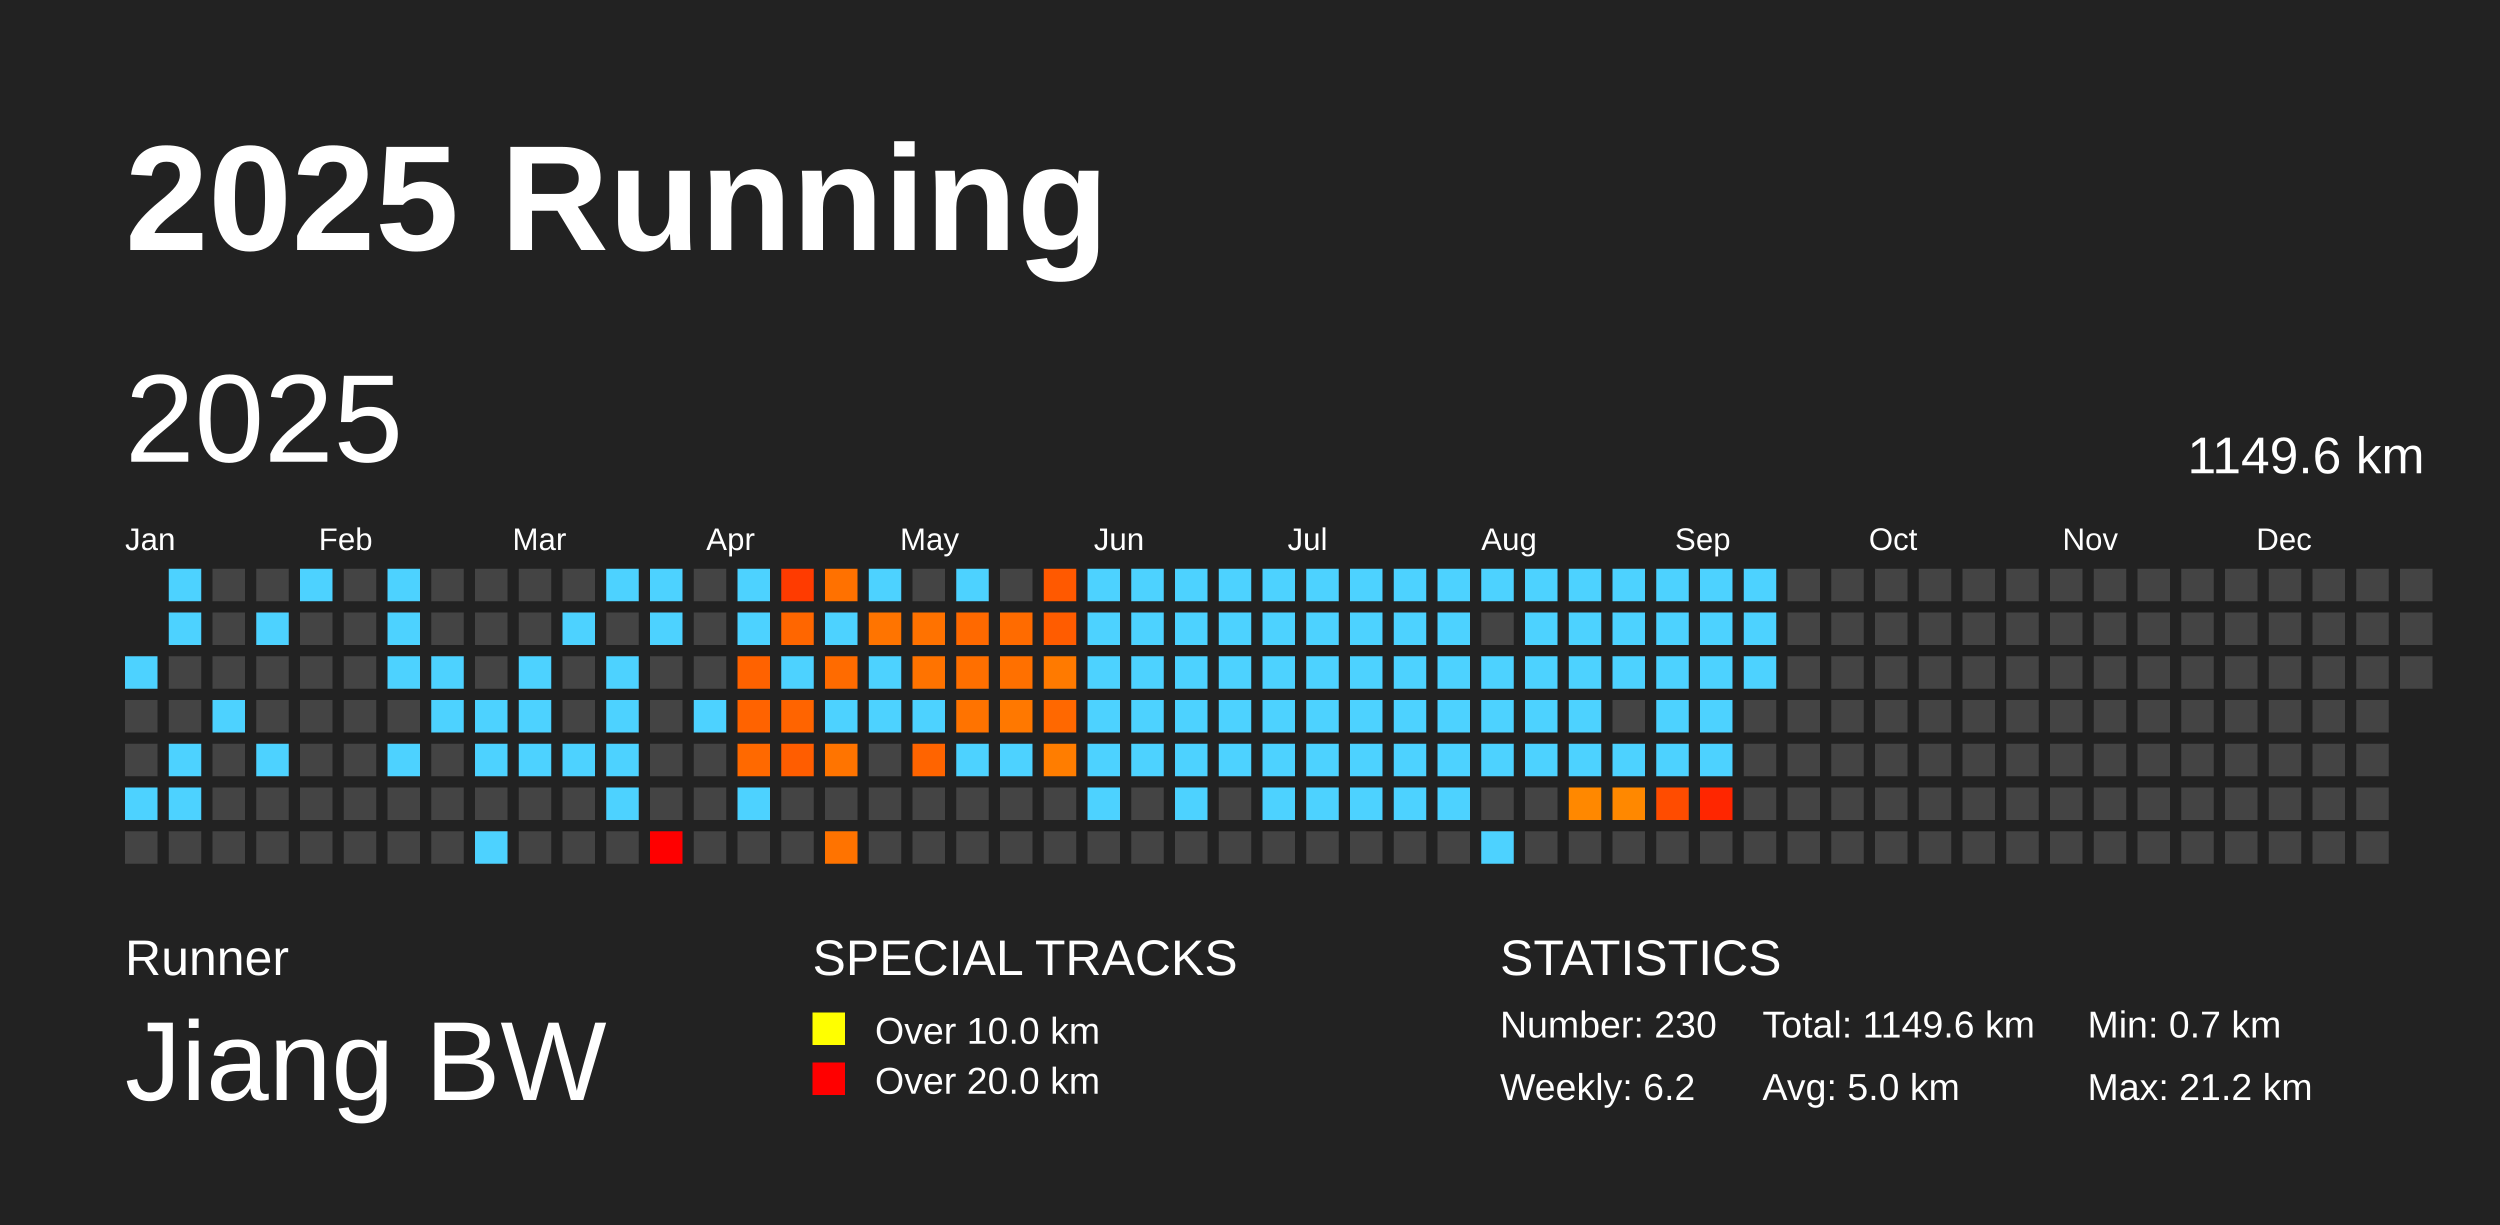
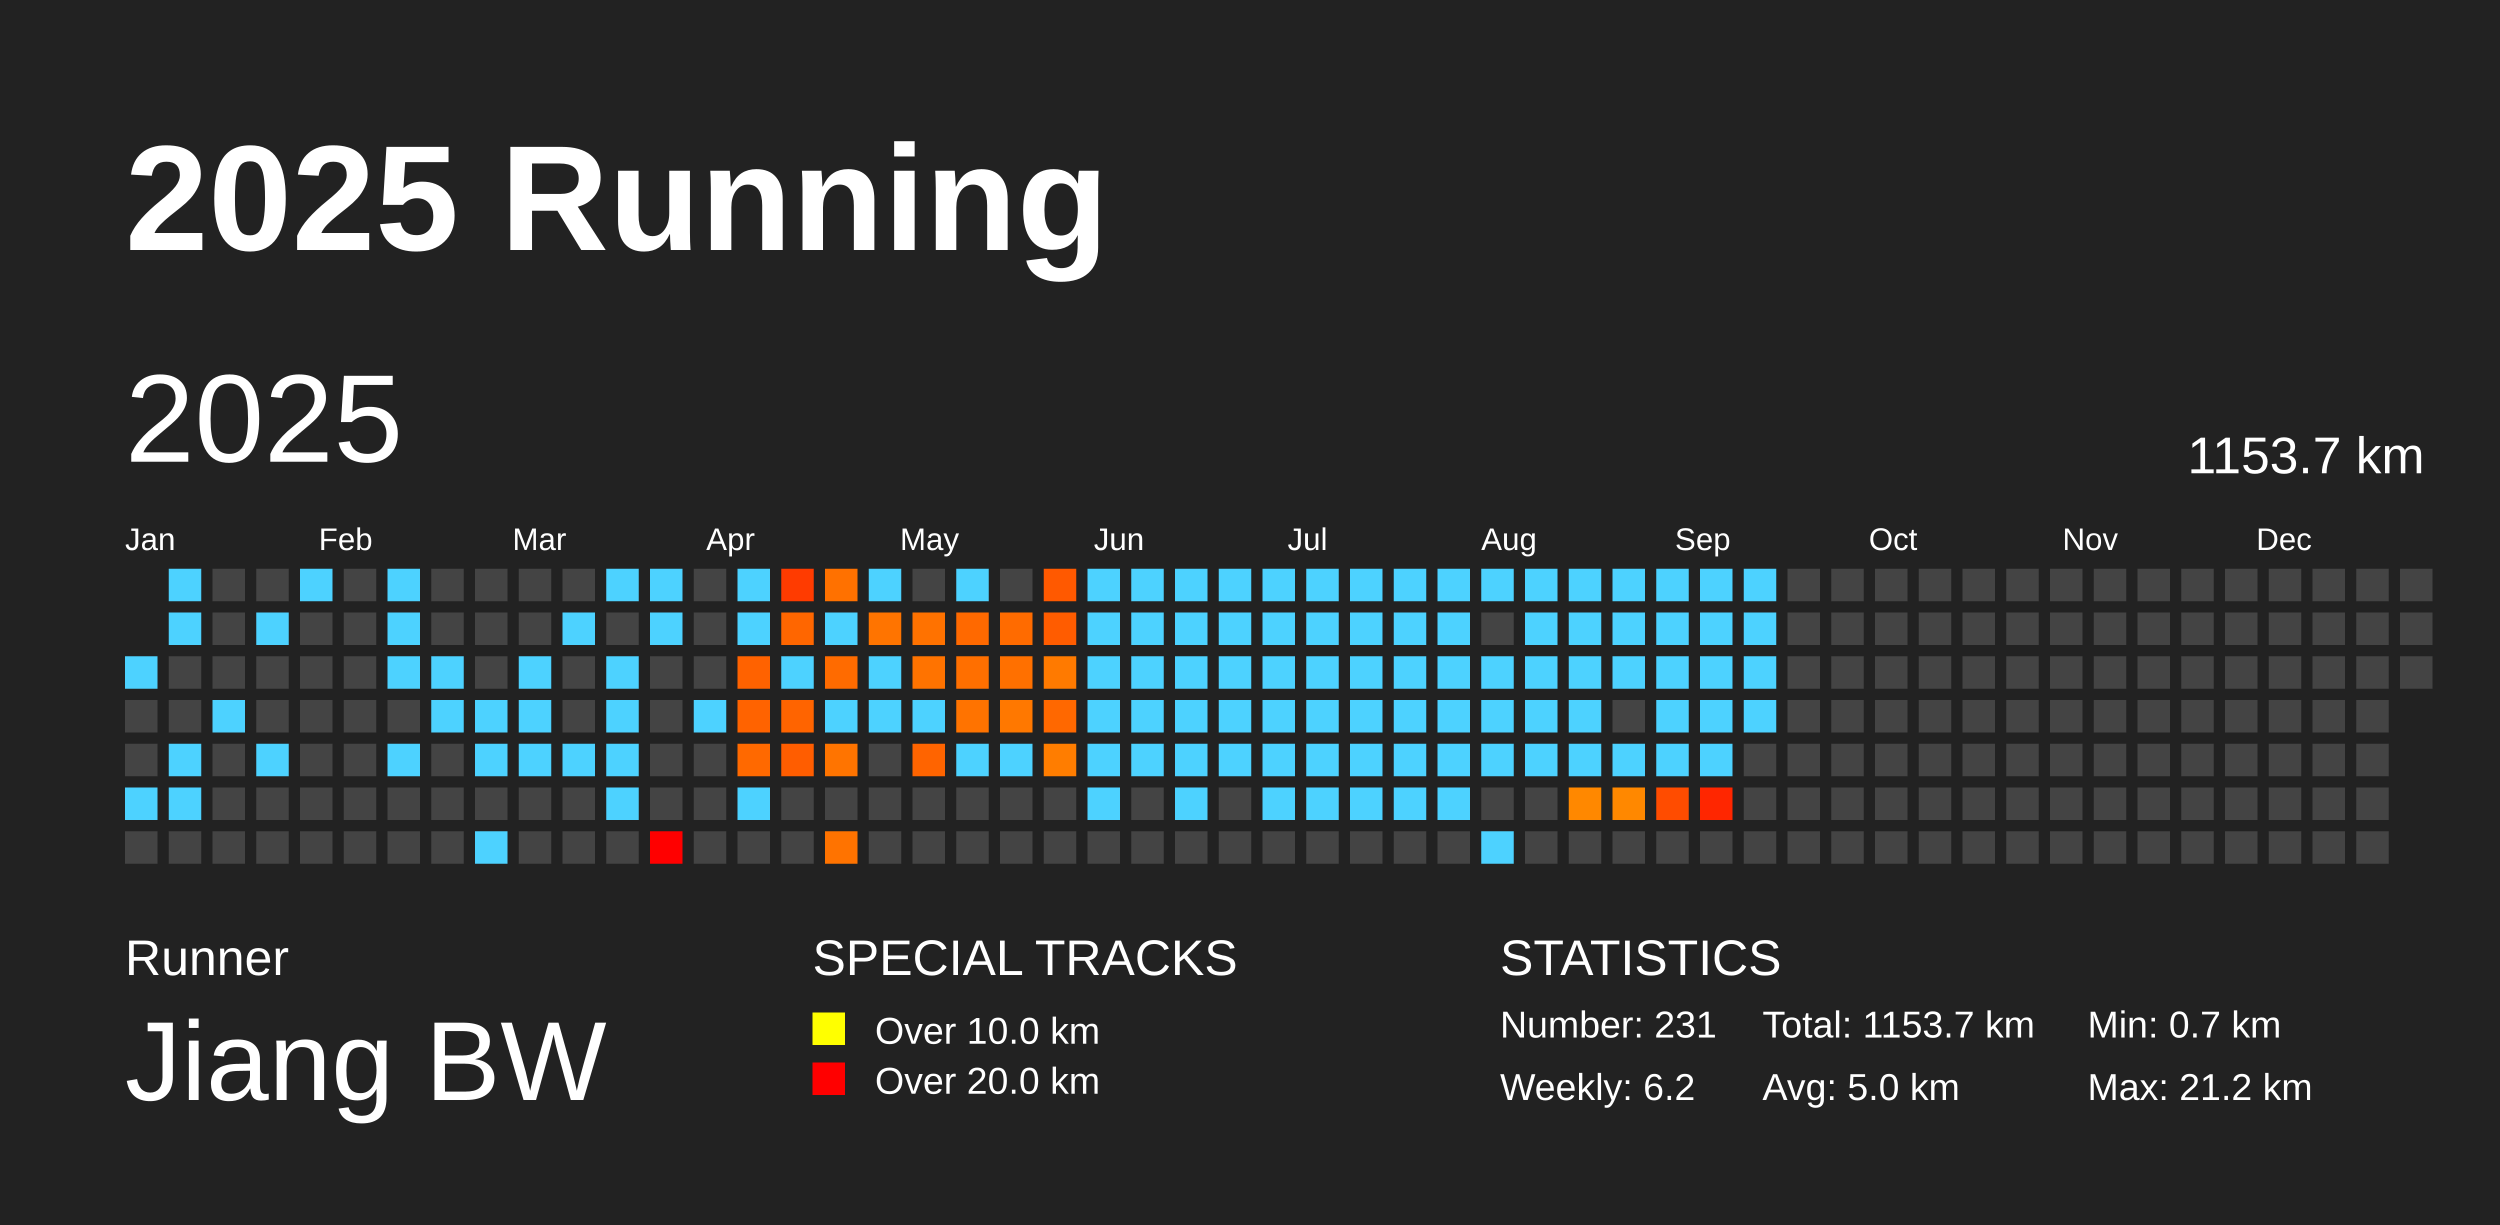
<svg xmlns="http://www.w3.org/2000/svg" baseProfile="full" height="98mm" version="1.1" viewBox="0,0,200,98" width="200mm">
  <defs />
  <rect fill="#222222" height="98" width="200" x="0" y="0" />
  <text fill="#FFFFFF" style="font-size:12px; font-family:Arial; font-weight:bold;" x="10" y="20">2025 Running</text>
  <text fill="#FFFFFF" style="font-size:4px; font-family:Arial" x="10" y="78">Runner</text>
  <text fill="#FFFFFF" style="font-size:9px; font-family:Arial" x="10" y="88">Jiang BW</text>
  <text fill="#FFFFFF" style="font-size:4px; font-family:Arial" x="65" y="78">SPECIAL TRACKS</text>
  <rect fill="yellow" height="2.6" width="2.6" x="65" y="81" />
  <text fill="#FFFFFF" style="font-size:3px; font-family:Arial" x="70" y="83.5">Over 10.0 km</text>
  <rect fill="red" height="2.6" width="2.6" x="65" y="85" />
  <text fill="#FFFFFF" style="font-size:3px; font-family:Arial" x="70" y="87.5">Over 20.0 km</text>
  <text fill="#FFFFFF" style="font-size:4px; font-family:Arial" x="120" y="78">STATISTICS</text>
-   <text fill="#FFFFFF" style="font-size:3px; font-family:Arial" x="120" y="83">Number: 230</text>
+   <text fill="#FFFFFF" style="font-size:3px; font-family:Arial" x="120" y="83">Number: 231</text>
  <text fill="#FFFFFF" style="font-size:3px; font-family:Arial" x="120" y="88">Weekly: 6.2</text>
-   <text fill="#FFFFFF" style="font-size:3px; font-family:Arial" x="141" y="83">Total: 1149.6 km</text>
+   <text fill="#FFFFFF" style="font-size:3px; font-family:Arial" x="141" y="83">Total: 1153.7 km</text>
  <text fill="#FFFFFF" style="font-size:3px; font-family:Arial" x="141" y="88">Avg: 5.0 km</text>
  <text fill="#FFFFFF" style="font-size:3px; font-family:Arial" x="167" y="83">Min: 0.7 km</text>
  <text fill="#FFFFFF" style="font-size:3px; font-family:Arial" x="167" y="88">Max: 21.2 km</text>
  <text dominant-baseline="hanging" fill="#FFFFFF" style="font-size:10.0px; font-family:Arial;" x="10" y="30">2025</text>
-   <text dominant-baseline="hanging" fill="#FFFFFF" style="font-size:4.125px; font-family:Arial;" x="175" y="35">1149.6 km</text>
+   <text dominant-baseline="hanging" fill="#FFFFFF" style="font-size:4.125px; font-family:Arial;" x="175" y="35">1153.7 km</text>
  <text fill="#FFFFFF" style="font-size:2.5px; font-family:Arial" x="10.0" y="44">Jan</text>
  <text fill="#FFFFFF" style="font-size:2.5px; font-family:Arial" x="25.5" y="44">Feb</text>
  <text fill="#FFFFFF" style="font-size:2.5px; font-family:Arial" x="41.0" y="44">Mar</text>
  <text fill="#FFFFFF" style="font-size:2.5px; font-family:Arial" x="56.5" y="44">Apr</text>
  <text fill="#FFFFFF" style="font-size:2.5px; font-family:Arial" x="72.0" y="44">May</text>
  <text fill="#FFFFFF" style="font-size:2.5px; font-family:Arial" x="87.5" y="44">Jun</text>
  <text fill="#FFFFFF" style="font-size:2.5px; font-family:Arial" x="103.0" y="44">Jul</text>
  <text fill="#FFFFFF" style="font-size:2.5px; font-family:Arial" x="118.5" y="44">Aug</text>
  <text fill="#FFFFFF" style="font-size:2.5px; font-family:Arial" x="134.0" y="44">Sep</text>
  <text fill="#FFFFFF" style="font-size:2.5px; font-family:Arial" x="149.5" y="44">Oct</text>
  <text fill="#FFFFFF" style="font-size:2.5px; font-family:Arial" x="165.0" y="44">Nov</text>
  <text fill="#FFFFFF" style="font-size:2.5px; font-family:Arial" x="180.5" y="44">Dec</text>
  <rect fill="#4dd2ff" height="2.6" width="2.6" x="10.0" y="52.5" />
  <rect fill="#444444" height="2.6" width="2.6" x="10.0" y="56.0" />
  <rect fill="#444444" height="2.6" width="2.6" x="10.0" y="59.5" />
  <rect fill="#4dd2ff" height="2.6" width="2.6" x="10.0" y="63.0" />
  <rect fill="#444444" height="2.6" width="2.6" x="10.0" y="66.5" />
  <rect fill="#4dd2ff" height="2.6" width="2.6" x="13.5" y="45.5" />
  <rect fill="#4dd2ff" height="2.6" width="2.6" x="13.5" y="49.0" />
  <rect fill="#444444" height="2.6" width="2.6" x="13.5" y="52.5" />
  <rect fill="#444444" height="2.6" width="2.6" x="13.5" y="56.0" />
  <rect fill="#4dd2ff" height="2.6" width="2.6" x="13.5" y="59.5" />
  <rect fill="#4dd2ff" height="2.6" width="2.6" x="13.5" y="63.0" />
  <rect fill="#444444" height="2.6" width="2.6" x="13.5" y="66.5" />
  <rect fill="#444444" height="2.6" width="2.6" x="17.0" y="45.5" />
  <rect fill="#444444" height="2.6" width="2.6" x="17.0" y="49.0" />
  <rect fill="#444444" height="2.6" width="2.6" x="17.0" y="52.5" />
  <rect fill="#4dd2ff" height="2.6" width="2.6" x="17.0" y="56.0" />
  <rect fill="#444444" height="2.6" width="2.6" x="17.0" y="59.5" />
  <rect fill="#444444" height="2.6" width="2.6" x="17.0" y="63.0" />
  <rect fill="#444444" height="2.6" width="2.6" x="17.0" y="66.5" />
  <rect fill="#444444" height="2.6" width="2.6" x="20.5" y="45.5" />
  <rect fill="#4dd2ff" height="2.6" width="2.6" x="20.5" y="49.0" />
  <rect fill="#444444" height="2.6" width="2.6" x="20.5" y="52.5" />
  <rect fill="#444444" height="2.6" width="2.6" x="20.5" y="56.0" />
  <rect fill="#4dd2ff" height="2.6" width="2.6" x="20.5" y="59.5" />
  <rect fill="#444444" height="2.6" width="2.6" x="20.5" y="63.0" />
  <rect fill="#444444" height="2.6" width="2.6" x="20.5" y="66.5" />
  <rect fill="#4dd2ff" height="2.6" width="2.6" x="24.0" y="45.5" />
  <rect fill="#444444" height="2.6" width="2.6" x="24.0" y="49.0" />
  <rect fill="#444444" height="2.6" width="2.6" x="24.0" y="52.5" />
  <rect fill="#444444" height="2.6" width="2.6" x="24.0" y="56.0" />
  <rect fill="#444444" height="2.6" width="2.6" x="24.0" y="59.5" />
  <rect fill="#444444" height="2.6" width="2.6" x="24.0" y="63.0" />
  <rect fill="#444444" height="2.6" width="2.6" x="24.0" y="66.5" />
  <rect fill="#444444" height="2.6" width="2.6" x="27.5" y="45.5" />
  <rect fill="#444444" height="2.6" width="2.6" x="27.5" y="49.0" />
  <rect fill="#444444" height="2.6" width="2.6" x="27.5" y="52.5" />
  <rect fill="#444444" height="2.6" width="2.6" x="27.5" y="56.0" />
  <rect fill="#444444" height="2.6" width="2.6" x="27.5" y="59.5" />
  <rect fill="#444444" height="2.6" width="2.6" x="27.5" y="63.0" />
  <rect fill="#444444" height="2.6" width="2.6" x="27.5" y="66.5" />
  <rect fill="#4dd2ff" height="2.6" width="2.6" x="31.0" y="45.5" />
  <rect fill="#4dd2ff" height="2.6" width="2.6" x="31.0" y="49.0" />
  <rect fill="#4dd2ff" height="2.6" width="2.6" x="31.0" y="52.5" />
  <rect fill="#444444" height="2.6" width="2.6" x="31.0" y="56.0" />
  <rect fill="#4dd2ff" height="2.6" width="2.6" x="31.0" y="59.5" />
  <rect fill="#444444" height="2.6" width="2.6" x="31.0" y="63.0" />
  <rect fill="#444444" height="2.6" width="2.6" x="31.0" y="66.5" />
  <rect fill="#444444" height="2.6" width="2.6" x="34.5" y="45.5" />
  <rect fill="#444444" height="2.6" width="2.6" x="34.5" y="49.0" />
  <rect fill="#4dd2ff" height="2.6" width="2.6" x="34.5" y="52.5" />
  <rect fill="#4dd2ff" height="2.6" width="2.6" x="34.5" y="56.0" />
  <rect fill="#444444" height="2.6" width="2.6" x="34.5" y="59.5" />
  <rect fill="#444444" height="2.6" width="2.6" x="34.5" y="63.0" />
  <rect fill="#444444" height="2.6" width="2.6" x="34.5" y="66.5" />
  <rect fill="#444444" height="2.6" width="2.6" x="38.0" y="45.5" />
  <rect fill="#444444" height="2.6" width="2.6" x="38.0" y="49.0" />
  <rect fill="#444444" height="2.6" width="2.6" x="38.0" y="52.5" />
  <rect fill="#4dd2ff" height="2.6" width="2.6" x="38.0" y="56.0" />
  <rect fill="#4dd2ff" height="2.6" width="2.6" x="38.0" y="59.5" />
  <rect fill="#444444" height="2.6" width="2.6" x="38.0" y="63.0" />
  <rect fill="#4dd2ff" height="2.6" width="2.6" x="38.0" y="66.5" />
  <rect fill="#444444" height="2.6" width="2.6" x="41.5" y="45.5" />
  <rect fill="#444444" height="2.6" width="2.6" x="41.5" y="49.0" />
  <rect fill="#4dd2ff" height="2.6" width="2.6" x="41.5" y="52.5" />
  <rect fill="#4dd2ff" height="2.6" width="2.6" x="41.5" y="56.0" />
  <rect fill="#4dd2ff" height="2.6" width="2.6" x="41.5" y="59.5" />
  <rect fill="#444444" height="2.6" width="2.6" x="41.5" y="63.0" />
  <rect fill="#444444" height="2.6" width="2.6" x="41.5" y="66.5" />
  <rect fill="#444444" height="2.6" width="2.6" x="45.0" y="45.5" />
  <rect fill="#4dd2ff" height="2.6" width="2.6" x="45.0" y="49.0" />
  <rect fill="#444444" height="2.6" width="2.6" x="45.0" y="52.5" />
  <rect fill="#444444" height="2.6" width="2.6" x="45.0" y="56.0" />
  <rect fill="#4dd2ff" height="2.6" width="2.6" x="45.0" y="59.5" />
  <rect fill="#444444" height="2.6" width="2.6" x="45.0" y="63.0" />
  <rect fill="#444444" height="2.6" width="2.6" x="45.0" y="66.5" />
  <rect fill="#4dd2ff" height="2.6" width="2.6" x="48.5" y="45.5" />
  <rect fill="#444444" height="2.6" width="2.6" x="48.5" y="49.0" />
  <rect fill="#4dd2ff" height="2.6" width="2.6" x="48.5" y="52.5" />
  <rect fill="#4dd2ff" height="2.6" width="2.6" x="48.5" y="56.0" />
  <rect fill="#4dd2ff" height="2.6" width="2.6" x="48.5" y="59.5" />
  <rect fill="#4dd2ff" height="2.6" width="2.6" x="48.5" y="63.0" />
  <rect fill="#444444" height="2.6" width="2.6" x="48.5" y="66.5" />
  <rect fill="#4dd2ff" height="2.6" width="2.6" x="52.0" y="45.5" />
  <rect fill="#4dd2ff" height="2.6" width="2.6" x="52.0" y="49.0" />
  <rect fill="#444444" height="2.6" width="2.6" x="52.0" y="52.5" />
  <rect fill="#444444" height="2.6" width="2.6" x="52.0" y="56.0" />
  <rect fill="#444444" height="2.6" width="2.6" x="52.0" y="59.5" />
  <rect fill="#444444" height="2.6" width="2.6" x="52.0" y="63.0" />
  <rect fill="red" height="2.6" width="2.6" x="52.0" y="66.5" />
  <rect fill="#444444" height="2.6" width="2.6" x="55.5" y="45.5" />
  <rect fill="#444444" height="2.6" width="2.6" x="55.5" y="49.0" />
  <rect fill="#444444" height="2.6" width="2.6" x="55.5" y="52.5" />
  <rect fill="#4dd2ff" height="2.6" width="2.6" x="55.5" y="56.0" />
  <rect fill="#444444" height="2.6" width="2.6" x="55.5" y="59.5" />
  <rect fill="#444444" height="2.6" width="2.6" x="55.5" y="63.0" />
  <rect fill="#444444" height="2.6" width="2.6" x="55.5" y="66.5" />
  <rect fill="#4dd2ff" height="2.6" width="2.6" x="59.0" y="45.5" />
  <rect fill="#4dd2ff" height="2.6" width="2.6" x="59.0" y="49.0" />
  <rect fill="#ff6200" height="2.6" width="2.6" x="59.0" y="52.5" />
  <rect fill="#ff6300" height="2.6" width="2.6" x="59.0" y="56.0" />
  <rect fill="#ff6900" height="2.6" width="2.6" x="59.0" y="59.5" />
  <rect fill="#4dd2ff" height="2.6" width="2.6" x="59.0" y="63.0" />
  <rect fill="#444444" height="2.6" width="2.6" x="59.0" y="66.5" />
  <rect fill="#ff3b00" height="2.6" width="2.6" x="62.5" y="45.5" />
  <rect fill="#ff6600" height="2.6" width="2.6" x="62.5" y="49.0" />
  <rect fill="#4dd2ff" height="2.6" width="2.6" x="62.5" y="52.5" />
  <rect fill="#ff6400" height="2.6" width="2.6" x="62.5" y="56.0" />
  <rect fill="#ff5d00" height="2.6" width="2.6" x="62.5" y="59.5" />
  <rect fill="#444444" height="2.6" width="2.6" x="62.5" y="63.0" />
  <rect fill="#444444" height="2.6" width="2.6" x="62.5" y="66.5" />
  <rect fill="#ff7100" height="2.6" width="2.6" x="66.0" y="45.5" />
  <rect fill="#4dd2ff" height="2.6" width="2.6" x="66.0" y="49.0" />
  <rect fill="#ff6b00" height="2.6" width="2.6" x="66.0" y="52.5" />
  <rect fill="#4dd2ff" height="2.6" width="2.6" x="66.0" y="56.0" />
  <rect fill="#ff7400" height="2.6" width="2.6" x="66.0" y="59.5" />
  <rect fill="#444444" height="2.6" width="2.6" x="66.0" y="63.0" />
  <rect fill="#ff7300" height="2.6" width="2.6" x="66.0" y="66.5" />
  <rect fill="#4dd2ff" height="2.6" width="2.6" x="69.5" y="45.5" />
  <rect fill="#ff7400" height="2.6" width="2.6" x="69.5" y="49.0" />
  <rect fill="#4dd2ff" height="2.6" width="2.6" x="69.5" y="52.5" />
  <rect fill="#4dd2ff" height="2.6" width="2.6" x="69.5" y="56.0" />
  <rect fill="#444444" height="2.6" width="2.6" x="69.5" y="59.5" />
  <rect fill="#444444" height="2.6" width="2.6" x="69.5" y="63.0" />
  <rect fill="#444444" height="2.6" width="2.6" x="69.5" y="66.5" />
  <rect fill="#444444" height="2.6" width="2.6" x="73.0" y="45.5" />
  <rect fill="#ff7200" height="2.6" width="2.6" x="73.0" y="49.0" />
  <rect fill="#ff7300" height="2.6" width="2.6" x="73.0" y="52.5" />
  <rect fill="#4dd2ff" height="2.6" width="2.6" x="73.0" y="56.0" />
  <rect fill="#ff6400" height="2.6" width="2.6" x="73.0" y="59.5" />
  <rect fill="#444444" height="2.6" width="2.6" x="73.0" y="63.0" />
  <rect fill="#444444" height="2.6" width="2.6" x="73.0" y="66.5" />
  <rect fill="#4dd2ff" height="2.6" width="2.6" x="76.5" y="45.5" />
  <rect fill="#ff6900" height="2.6" width="2.6" x="76.5" y="49.0" />
  <rect fill="#ff6f00" height="2.6" width="2.6" x="76.5" y="52.5" />
  <rect fill="#ff7300" height="2.6" width="2.6" x="76.5" y="56.0" />
  <rect fill="#4dd2ff" height="2.6" width="2.6" x="76.5" y="59.5" />
  <rect fill="#444444" height="2.6" width="2.6" x="76.5" y="63.0" />
  <rect fill="#444444" height="2.6" width="2.6" x="76.5" y="66.5" />
  <rect fill="#444444" height="2.6" width="2.6" x="80.0" y="45.5" />
  <rect fill="#ff6b00" height="2.6" width="2.6" x="80.0" y="49.0" />
  <rect fill="#ff7000" height="2.6" width="2.6" x="80.0" y="52.5" />
  <rect fill="#ff7800" height="2.6" width="2.6" x="80.0" y="56.0" />
  <rect fill="#4dd2ff" height="2.6" width="2.6" x="80.0" y="59.5" />
  <rect fill="#444444" height="2.6" width="2.6" x="80.0" y="63.0" />
  <rect fill="#444444" height="2.6" width="2.6" x="80.0" y="66.5" />
  <rect fill="#ff5900" height="2.6" width="2.6" x="83.5" y="45.5" />
  <rect fill="#ff5c00" height="2.6" width="2.6" x="83.5" y="49.0" />
  <rect fill="#ff7a00" height="2.6" width="2.6" x="83.5" y="52.5" />
  <rect fill="#ff6800" height="2.6" width="2.6" x="83.5" y="56.0" />
  <rect fill="#ff7d00" height="2.6" width="2.6" x="83.5" y="59.5" />
  <rect fill="#444444" height="2.6" width="2.6" x="83.5" y="63.0" />
  <rect fill="#444444" height="2.6" width="2.6" x="83.5" y="66.5" />
  <rect fill="#4dd2ff" height="2.6" width="2.6" x="87.0" y="45.5" />
  <rect fill="#4dd2ff" height="2.6" width="2.6" x="87.0" y="49.0" />
  <rect fill="#4dd2ff" height="2.6" width="2.6" x="87.0" y="52.5" />
  <rect fill="#4dd2ff" height="2.6" width="2.6" x="87.0" y="56.0" />
  <rect fill="#4dd2ff" height="2.6" width="2.6" x="87.0" y="59.5" />
  <rect fill="#4dd2ff" height="2.6" width="2.6" x="87.0" y="63.0" />
  <rect fill="#444444" height="2.6" width="2.6" x="87.0" y="66.5" />
  <rect fill="#4dd2ff" height="2.6" width="2.6" x="90.5" y="45.5" />
  <rect fill="#4dd2ff" height="2.6" width="2.6" x="90.5" y="49.0" />
  <rect fill="#4dd2ff" height="2.6" width="2.6" x="90.5" y="52.5" />
  <rect fill="#4dd2ff" height="2.6" width="2.6" x="90.5" y="56.0" />
  <rect fill="#4dd2ff" height="2.6" width="2.6" x="90.5" y="59.5" />
  <rect fill="#444444" height="2.6" width="2.6" x="90.5" y="63.0" />
  <rect fill="#444444" height="2.6" width="2.6" x="90.5" y="66.5" />
  <rect fill="#4dd2ff" height="2.6" width="2.6" x="94.0" y="45.5" />
  <rect fill="#4dd2ff" height="2.6" width="2.6" x="94.0" y="49.0" />
  <rect fill="#4dd2ff" height="2.6" width="2.6" x="94.0" y="52.5" />
  <rect fill="#4dd2ff" height="2.6" width="2.6" x="94.0" y="56.0" />
  <rect fill="#4dd2ff" height="2.6" width="2.6" x="94.0" y="59.5" />
  <rect fill="#4dd2ff" height="2.6" width="2.6" x="94.0" y="63.0" />
  <rect fill="#444444" height="2.6" width="2.6" x="94.0" y="66.5" />
  <rect fill="#4dd2ff" height="2.6" width="2.6" x="97.5" y="45.5" />
  <rect fill="#4dd2ff" height="2.6" width="2.6" x="97.5" y="49.0" />
  <rect fill="#4dd2ff" height="2.6" width="2.6" x="97.5" y="52.5" />
  <rect fill="#4dd2ff" height="2.6" width="2.6" x="97.5" y="56.0" />
  <rect fill="#4dd2ff" height="2.6" width="2.6" x="97.5" y="59.5" />
  <rect fill="#444444" height="2.6" width="2.6" x="97.5" y="63.0" />
  <rect fill="#444444" height="2.6" width="2.6" x="97.5" y="66.5" />
  <rect fill="#4dd2ff" height="2.6" width="2.6" x="101.0" y="45.5" />
  <rect fill="#4dd2ff" height="2.6" width="2.6" x="101.0" y="49.0" />
  <rect fill="#4dd2ff" height="2.6" width="2.6" x="101.0" y="52.5" />
  <rect fill="#4dd2ff" height="2.6" width="2.6" x="101.0" y="56.0" />
  <rect fill="#4dd2ff" height="2.6" width="2.6" x="101.0" y="59.5" />
  <rect fill="#4dd2ff" height="2.6" width="2.6" x="101.0" y="63.0" />
  <rect fill="#444444" height="2.6" width="2.6" x="101.0" y="66.5" />
  <rect fill="#4dd2ff" height="2.6" width="2.6" x="104.5" y="45.5" />
  <rect fill="#4dd2ff" height="2.6" width="2.6" x="104.5" y="49.0" />
  <rect fill="#4dd2ff" height="2.6" width="2.6" x="104.5" y="52.5" />
  <rect fill="#4dd2ff" height="2.6" width="2.6" x="104.5" y="56.0" />
  <rect fill="#4dd2ff" height="2.6" width="2.6" x="104.5" y="59.5" />
  <rect fill="#4dd2ff" height="2.6" width="2.6" x="104.5" y="63.0" />
  <rect fill="#444444" height="2.6" width="2.6" x="104.5" y="66.5" />
  <rect fill="#4dd2ff" height="2.6" width="2.6" x="108.0" y="45.5" />
  <rect fill="#4dd2ff" height="2.6" width="2.6" x="108.0" y="49.0" />
  <rect fill="#4dd2ff" height="2.6" width="2.6" x="108.0" y="52.5" />
  <rect fill="#4dd2ff" height="2.6" width="2.6" x="108.0" y="56.0" />
  <rect fill="#4dd2ff" height="2.6" width="2.6" x="108.0" y="59.5" />
  <rect fill="#4dd2ff" height="2.6" width="2.6" x="108.0" y="63.0" />
  <rect fill="#444444" height="2.6" width="2.6" x="108.0" y="66.5" />
  <rect fill="#4dd2ff" height="2.6" width="2.6" x="111.5" y="45.5" />
  <rect fill="#4dd2ff" height="2.6" width="2.6" x="111.5" y="49.0" />
  <rect fill="#4dd2ff" height="2.6" width="2.6" x="111.5" y="52.5" />
  <rect fill="#4dd2ff" height="2.6" width="2.6" x="111.5" y="56.0" />
  <rect fill="#4dd2ff" height="2.6" width="2.6" x="111.5" y="59.5" />
  <rect fill="#4dd2ff" height="2.6" width="2.6" x="111.5" y="63.0" />
  <rect fill="#444444" height="2.6" width="2.6" x="111.5" y="66.5" />
  <rect fill="#4dd2ff" height="2.6" width="2.6" x="115.0" y="45.5" />
  <rect fill="#4dd2ff" height="2.6" width="2.6" x="115.0" y="49.0" />
  <rect fill="#4dd2ff" height="2.6" width="2.6" x="115.0" y="52.5" />
  <rect fill="#4dd2ff" height="2.6" width="2.6" x="115.0" y="56.0" />
  <rect fill="#4dd2ff" height="2.6" width="2.6" x="115.0" y="59.5" />
  <rect fill="#4dd2ff" height="2.6" width="2.6" x="115.0" y="63.0" />
  <rect fill="#444444" height="2.6" width="2.6" x="115.0" y="66.5" />
  <rect fill="#4dd2ff" height="2.6" width="2.6" x="118.5" y="45.5" />
  <rect fill="#444444" height="2.6" width="2.6" x="118.5" y="49.0" />
  <rect fill="#4dd2ff" height="2.6" width="2.6" x="118.5" y="52.5" />
  <rect fill="#4dd2ff" height="2.6" width="2.6" x="118.5" y="56.0" />
  <rect fill="#4dd2ff" height="2.6" width="2.6" x="118.5" y="59.5" />
  <rect fill="#444444" height="2.6" width="2.6" x="118.5" y="63.0" />
  <rect fill="#4dd2ff" height="2.6" width="2.6" x="118.5" y="66.5" />
  <rect fill="#4dd2ff" height="2.6" width="2.6" x="122.0" y="45.5" />
  <rect fill="#4dd2ff" height="2.6" width="2.6" x="122.0" y="49.0" />
  <rect fill="#4dd2ff" height="2.6" width="2.6" x="122.0" y="52.5" />
  <rect fill="#4dd2ff" height="2.6" width="2.6" x="122.0" y="56.0" />
  <rect fill="#4dd2ff" height="2.6" width="2.6" x="122.0" y="59.5" />
  <rect fill="#444444" height="2.6" width="2.6" x="122.0" y="63.0" />
  <rect fill="#444444" height="2.6" width="2.6" x="122.0" y="66.5" />
  <rect fill="#4dd2ff" height="2.6" width="2.6" x="125.5" y="45.5" />
  <rect fill="#4dd2ff" height="2.6" width="2.6" x="125.5" y="49.0" />
  <rect fill="#4dd2ff" height="2.6" width="2.6" x="125.5" y="52.5" />
  <rect fill="#4dd2ff" height="2.6" width="2.6" x="125.5" y="56.0" />
  <rect fill="#4dd2ff" height="2.6" width="2.6" x="125.5" y="59.5" />
  <rect fill="#ff8800" height="2.6" width="2.6" x="125.5" y="63.0" />
  <rect fill="#444444" height="2.6" width="2.6" x="125.5" y="66.5" />
  <rect fill="#4dd2ff" height="2.6" width="2.6" x="129.0" y="45.5" />
  <rect fill="#4dd2ff" height="2.6" width="2.6" x="129.0" y="49.0" />
  <rect fill="#4dd2ff" height="2.6" width="2.6" x="129.0" y="52.5" />
  <rect fill="#444444" height="2.6" width="2.6" x="129.0" y="56.0" />
  <rect fill="#4dd2ff" height="2.6" width="2.6" x="129.0" y="59.5" />
  <rect fill="#ff8800" height="2.6" width="2.6" x="129.0" y="63.0" />
  <rect fill="#444444" height="2.6" width="2.6" x="129.0" y="66.5" />
  <rect fill="#4dd2ff" height="2.6" width="2.6" x="132.5" y="45.5" />
  <rect fill="#4dd2ff" height="2.6" width="2.6" x="132.5" y="49.0" />
  <rect fill="#4dd2ff" height="2.6" width="2.6" x="132.5" y="52.5" />
  <rect fill="#4dd2ff" height="2.6" width="2.6" x="132.5" y="56.0" />
  <rect fill="#4dd2ff" height="2.6" width="2.6" x="132.5" y="59.5" />
  <rect fill="#ff4c00" height="2.6" width="2.6" x="132.5" y="63.0" />
  <rect fill="#444444" height="2.6" width="2.6" x="132.5" y="66.5" />
  <rect fill="#4dd2ff" height="2.6" width="2.6" x="136.0" y="45.5" />
  <rect fill="#4dd2ff" height="2.6" width="2.6" x="136.0" y="49.0" />
  <rect fill="#4dd2ff" height="2.6" width="2.6" x="136.0" y="52.5" />
  <rect fill="#4dd2ff" height="2.6" width="2.6" x="136.0" y="56.0" />
  <rect fill="#4dd2ff" height="2.6" width="2.6" x="136.0" y="59.5" />
  <rect fill="#ff2600" height="2.6" width="2.6" x="136.0" y="63.0" />
  <rect fill="#444444" height="2.6" width="2.6" x="136.0" y="66.5" />
  <rect fill="#4dd2ff" height="2.6" width="2.6" x="139.5" y="45.5" />
  <rect fill="#4dd2ff" height="2.6" width="2.6" x="139.5" y="49.0" />
  <rect fill="#4dd2ff" height="2.6" width="2.6" x="139.5" y="52.5" />
-   <rect fill="#444444" height="2.6" width="2.6" x="139.5" y="56.0" />
+   <rect fill="#4dd2ff" height="2.6" width="2.6" x="139.5" y="56.0" />
  <rect fill="#444444" height="2.6" width="2.6" x="139.5" y="59.5" />
  <rect fill="#444444" height="2.6" width="2.6" x="139.5" y="63.0" />
  <rect fill="#444444" height="2.6" width="2.6" x="139.5" y="66.5" />
  <rect fill="#444444" height="2.6" width="2.6" x="143.0" y="45.5" />
  <rect fill="#444444" height="2.6" width="2.6" x="143.0" y="49.0" />
  <rect fill="#444444" height="2.6" width="2.6" x="143.0" y="52.5" />
  <rect fill="#444444" height="2.6" width="2.6" x="143.0" y="56.0" />
  <rect fill="#444444" height="2.6" width="2.6" x="143.0" y="59.5" />
  <rect fill="#444444" height="2.6" width="2.6" x="143.0" y="63.0" />
  <rect fill="#444444" height="2.6" width="2.6" x="143.0" y="66.5" />
  <rect fill="#444444" height="2.6" width="2.6" x="146.5" y="45.5" />
  <rect fill="#444444" height="2.6" width="2.6" x="146.5" y="49.0" />
  <rect fill="#444444" height="2.6" width="2.6" x="146.5" y="52.5" />
  <rect fill="#444444" height="2.6" width="2.6" x="146.5" y="56.0" />
  <rect fill="#444444" height="2.6" width="2.6" x="146.5" y="59.5" />
  <rect fill="#444444" height="2.6" width="2.6" x="146.5" y="63.0" />
  <rect fill="#444444" height="2.6" width="2.6" x="146.5" y="66.5" />
  <rect fill="#444444" height="2.6" width="2.6" x="150.0" y="45.5" />
  <rect fill="#444444" height="2.6" width="2.6" x="150.0" y="49.0" />
  <rect fill="#444444" height="2.6" width="2.6" x="150.0" y="52.5" />
  <rect fill="#444444" height="2.6" width="2.6" x="150.0" y="56.0" />
  <rect fill="#444444" height="2.6" width="2.6" x="150.0" y="59.5" />
  <rect fill="#444444" height="2.6" width="2.6" x="150.0" y="63.0" />
  <rect fill="#444444" height="2.6" width="2.6" x="150.0" y="66.5" />
  <rect fill="#444444" height="2.6" width="2.6" x="153.5" y="45.5" />
  <rect fill="#444444" height="2.6" width="2.6" x="153.5" y="49.0" />
  <rect fill="#444444" height="2.6" width="2.6" x="153.5" y="52.5" />
  <rect fill="#444444" height="2.6" width="2.6" x="153.5" y="56.0" />
  <rect fill="#444444" height="2.6" width="2.6" x="153.5" y="59.5" />
  <rect fill="#444444" height="2.6" width="2.6" x="153.5" y="63.0" />
  <rect fill="#444444" height="2.6" width="2.6" x="153.5" y="66.5" />
  <rect fill="#444444" height="2.6" width="2.6" x="157.0" y="45.5" />
  <rect fill="#444444" height="2.6" width="2.6" x="157.0" y="49.0" />
  <rect fill="#444444" height="2.6" width="2.6" x="157.0" y="52.5" />
  <rect fill="#444444" height="2.6" width="2.6" x="157.0" y="56.0" />
  <rect fill="#444444" height="2.6" width="2.6" x="157.0" y="59.5" />
  <rect fill="#444444" height="2.6" width="2.6" x="157.0" y="63.0" />
  <rect fill="#444444" height="2.6" width="2.6" x="157.0" y="66.5" />
  <rect fill="#444444" height="2.6" width="2.6" x="160.5" y="45.5" />
  <rect fill="#444444" height="2.6" width="2.6" x="160.5" y="49.0" />
  <rect fill="#444444" height="2.6" width="2.6" x="160.5" y="52.5" />
  <rect fill="#444444" height="2.6" width="2.6" x="160.5" y="56.0" />
  <rect fill="#444444" height="2.6" width="2.6" x="160.5" y="59.5" />
  <rect fill="#444444" height="2.6" width="2.6" x="160.5" y="63.0" />
  <rect fill="#444444" height="2.6" width="2.6" x="160.5" y="66.5" />
  <rect fill="#444444" height="2.6" width="2.6" x="164.0" y="45.5" />
  <rect fill="#444444" height="2.6" width="2.6" x="164.0" y="49.0" />
  <rect fill="#444444" height="2.6" width="2.6" x="164.0" y="52.5" />
  <rect fill="#444444" height="2.6" width="2.6" x="164.0" y="56.0" />
  <rect fill="#444444" height="2.6" width="2.6" x="164.0" y="59.5" />
  <rect fill="#444444" height="2.6" width="2.6" x="164.0" y="63.0" />
  <rect fill="#444444" height="2.6" width="2.6" x="164.0" y="66.5" />
  <rect fill="#444444" height="2.6" width="2.6" x="167.5" y="45.5" />
  <rect fill="#444444" height="2.6" width="2.6" x="167.5" y="49.0" />
  <rect fill="#444444" height="2.6" width="2.6" x="167.5" y="52.5" />
  <rect fill="#444444" height="2.6" width="2.6" x="167.5" y="56.0" />
  <rect fill="#444444" height="2.6" width="2.6" x="167.5" y="59.5" />
  <rect fill="#444444" height="2.6" width="2.6" x="167.5" y="63.0" />
  <rect fill="#444444" height="2.6" width="2.6" x="167.5" y="66.5" />
  <rect fill="#444444" height="2.6" width="2.6" x="171.0" y="45.5" />
  <rect fill="#444444" height="2.6" width="2.6" x="171.0" y="49.0" />
  <rect fill="#444444" height="2.6" width="2.6" x="171.0" y="52.5" />
  <rect fill="#444444" height="2.6" width="2.6" x="171.0" y="56.0" />
  <rect fill="#444444" height="2.6" width="2.6" x="171.0" y="59.5" />
  <rect fill="#444444" height="2.6" width="2.6" x="171.0" y="63.0" />
  <rect fill="#444444" height="2.6" width="2.6" x="171.0" y="66.5" />
  <rect fill="#444444" height="2.6" width="2.6" x="174.5" y="45.5" />
  <rect fill="#444444" height="2.6" width="2.6" x="174.5" y="49.0" />
  <rect fill="#444444" height="2.6" width="2.6" x="174.5" y="52.5" />
  <rect fill="#444444" height="2.6" width="2.6" x="174.5" y="56.0" />
  <rect fill="#444444" height="2.6" width="2.6" x="174.5" y="59.5" />
  <rect fill="#444444" height="2.6" width="2.6" x="174.5" y="63.0" />
  <rect fill="#444444" height="2.6" width="2.6" x="174.5" y="66.5" />
  <rect fill="#444444" height="2.6" width="2.6" x="178.0" y="45.5" />
  <rect fill="#444444" height="2.6" width="2.6" x="178.0" y="49.0" />
  <rect fill="#444444" height="2.6" width="2.6" x="178.0" y="52.5" />
  <rect fill="#444444" height="2.6" width="2.6" x="178.0" y="56.0" />
  <rect fill="#444444" height="2.6" width="2.6" x="178.0" y="59.5" />
  <rect fill="#444444" height="2.6" width="2.6" x="178.0" y="63.0" />
  <rect fill="#444444" height="2.6" width="2.6" x="178.0" y="66.5" />
  <rect fill="#444444" height="2.6" width="2.6" x="181.5" y="45.5" />
  <rect fill="#444444" height="2.6" width="2.6" x="181.5" y="49.0" />
  <rect fill="#444444" height="2.6" width="2.6" x="181.5" y="52.5" />
  <rect fill="#444444" height="2.6" width="2.6" x="181.5" y="56.0" />
  <rect fill="#444444" height="2.6" width="2.6" x="181.5" y="59.5" />
  <rect fill="#444444" height="2.6" width="2.6" x="181.5" y="63.0" />
  <rect fill="#444444" height="2.6" width="2.6" x="181.5" y="66.5" />
  <rect fill="#444444" height="2.6" width="2.6" x="185.0" y="45.5" />
  <rect fill="#444444" height="2.6" width="2.6" x="185.0" y="49.0" />
  <rect fill="#444444" height="2.6" width="2.6" x="185.0" y="52.5" />
  <rect fill="#444444" height="2.6" width="2.6" x="185.0" y="56.0" />
  <rect fill="#444444" height="2.6" width="2.6" x="185.0" y="59.5" />
  <rect fill="#444444" height="2.6" width="2.6" x="185.0" y="63.0" />
  <rect fill="#444444" height="2.6" width="2.6" x="185.0" y="66.5" />
  <rect fill="#444444" height="2.6" width="2.6" x="188.5" y="45.5" />
  <rect fill="#444444" height="2.6" width="2.6" x="188.5" y="49.0" />
  <rect fill="#444444" height="2.6" width="2.6" x="188.5" y="52.5" />
  <rect fill="#444444" height="2.6" width="2.6" x="188.5" y="56.0" />
  <rect fill="#444444" height="2.6" width="2.6" x="188.5" y="59.5" />
  <rect fill="#444444" height="2.6" width="2.6" x="188.5" y="63.0" />
  <rect fill="#444444" height="2.6" width="2.6" x="188.5" y="66.5" />
  <rect fill="#444444" height="2.6" width="2.6" x="192.0" y="45.5" />
  <rect fill="#444444" height="2.6" width="2.6" x="192.0" y="49.0" />
  <rect fill="#444444" height="2.6" width="2.6" x="192.0" y="52.5" />
</svg>
